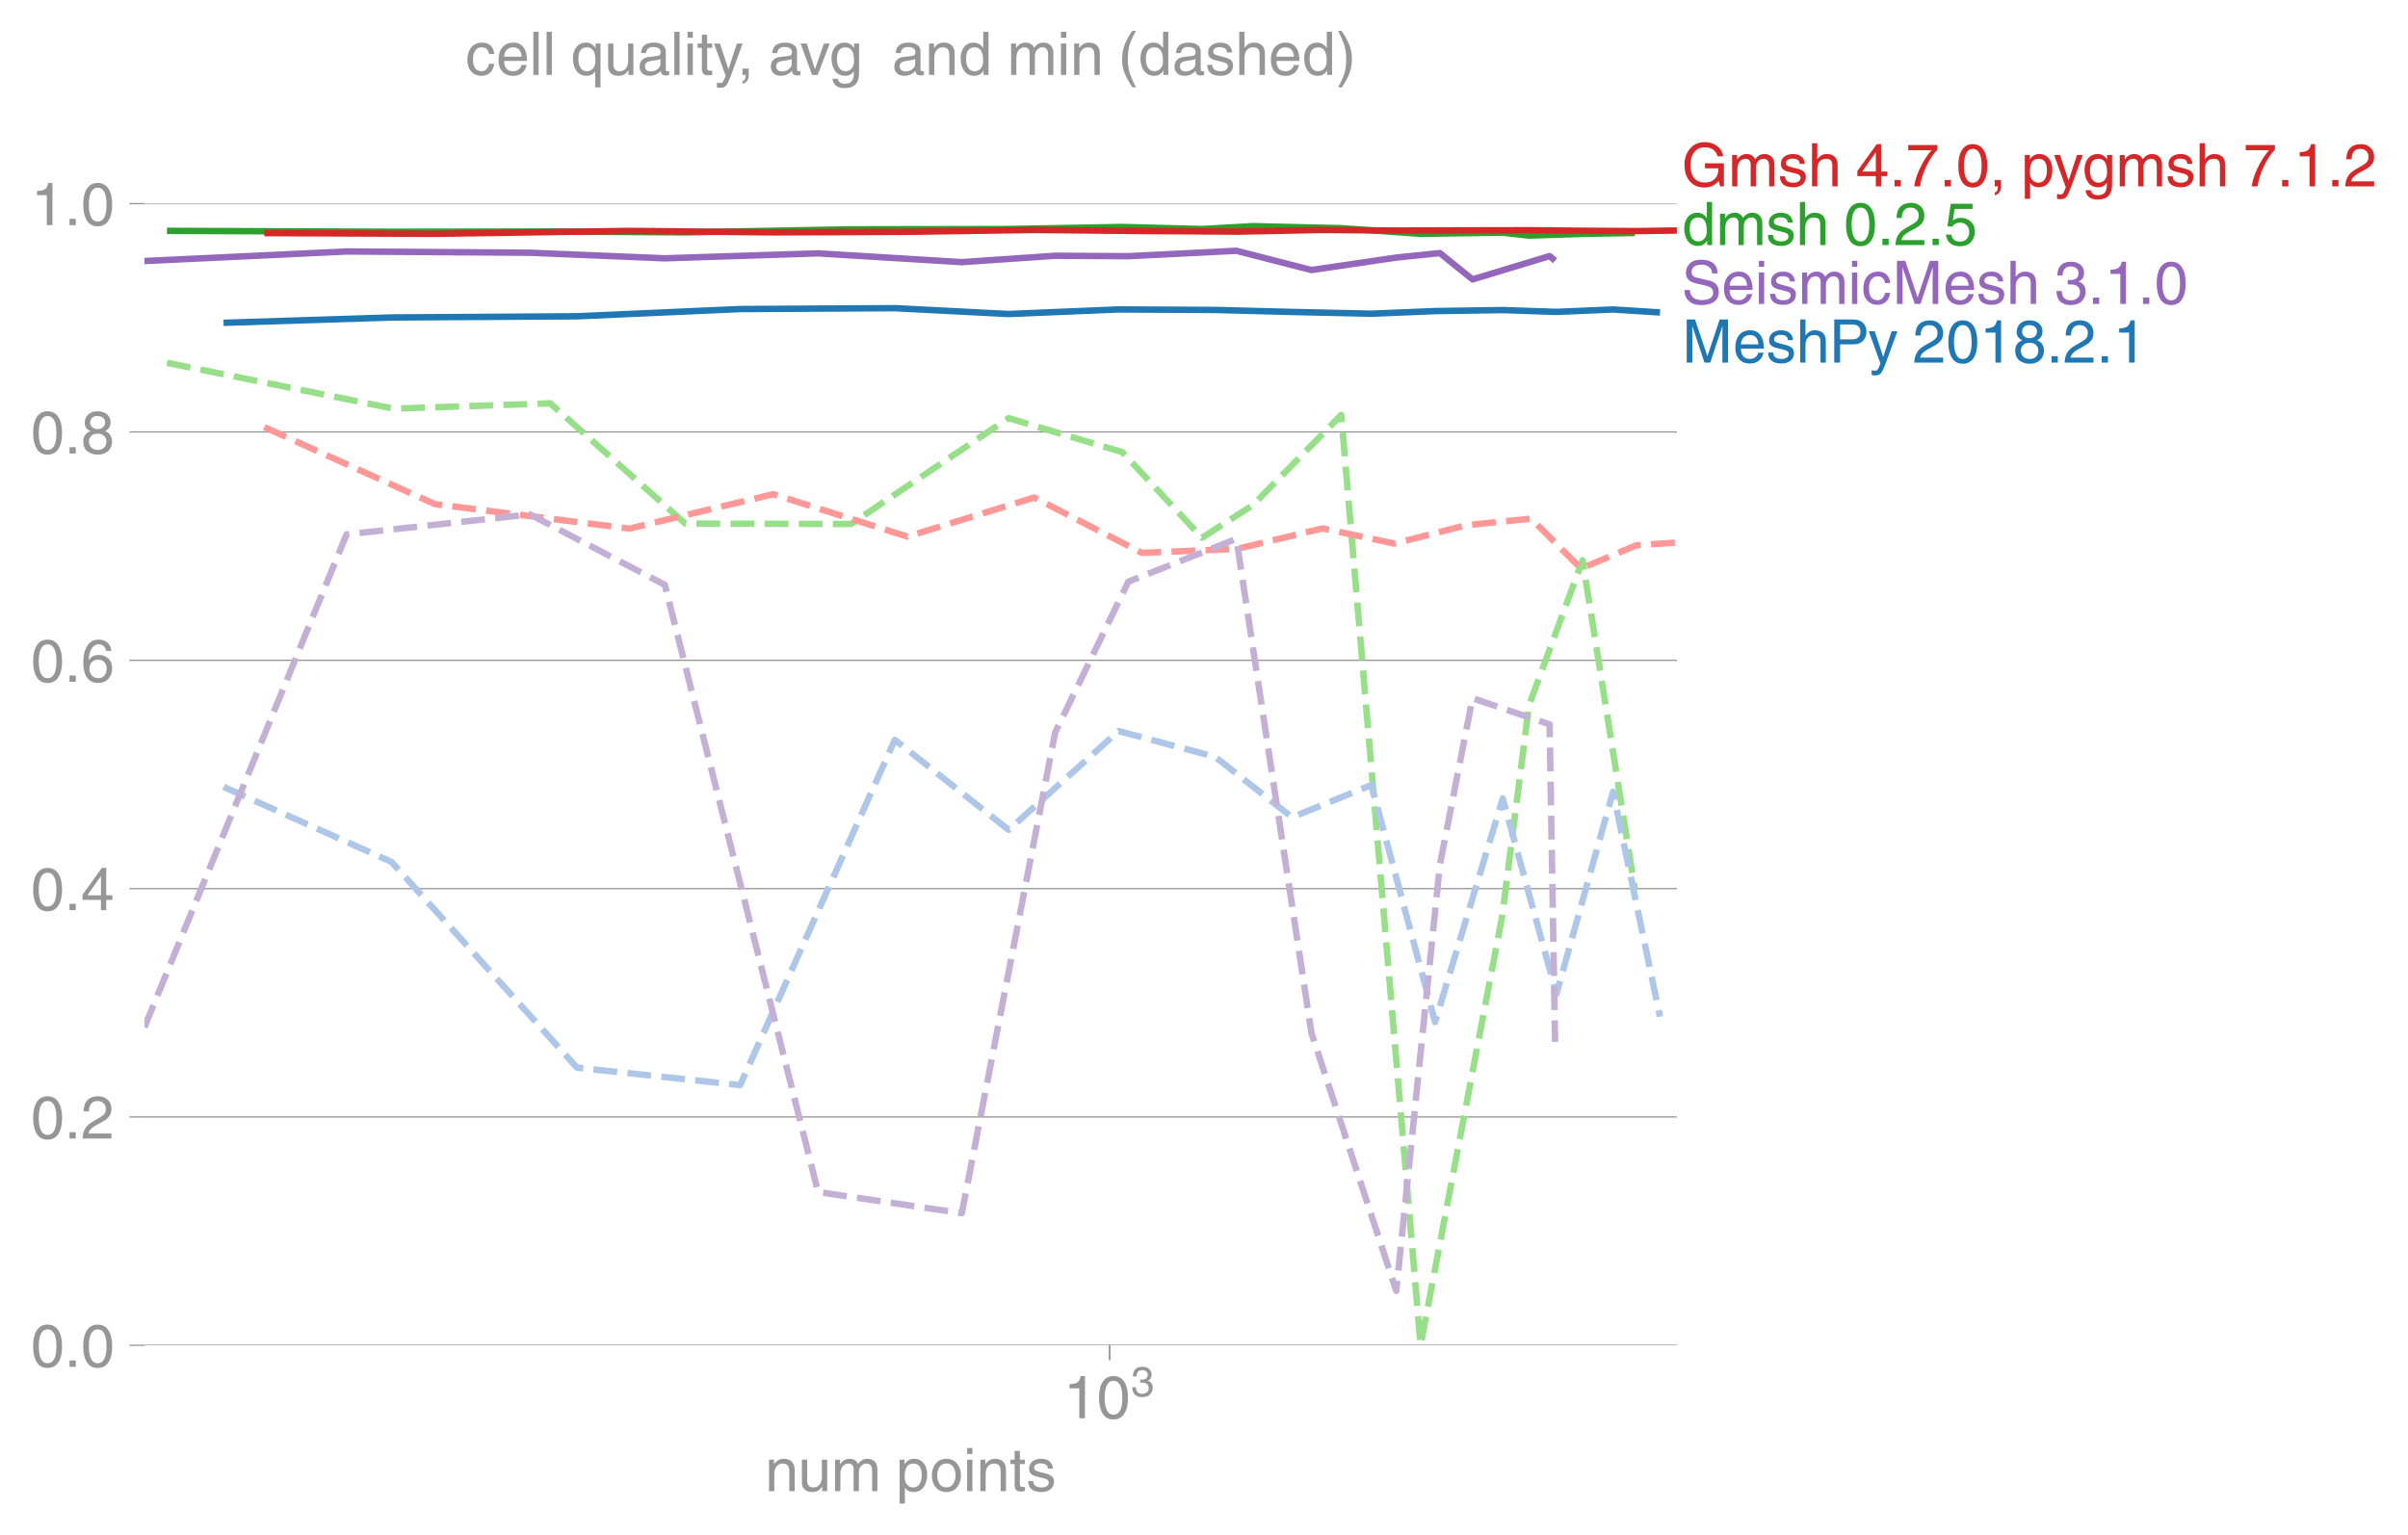
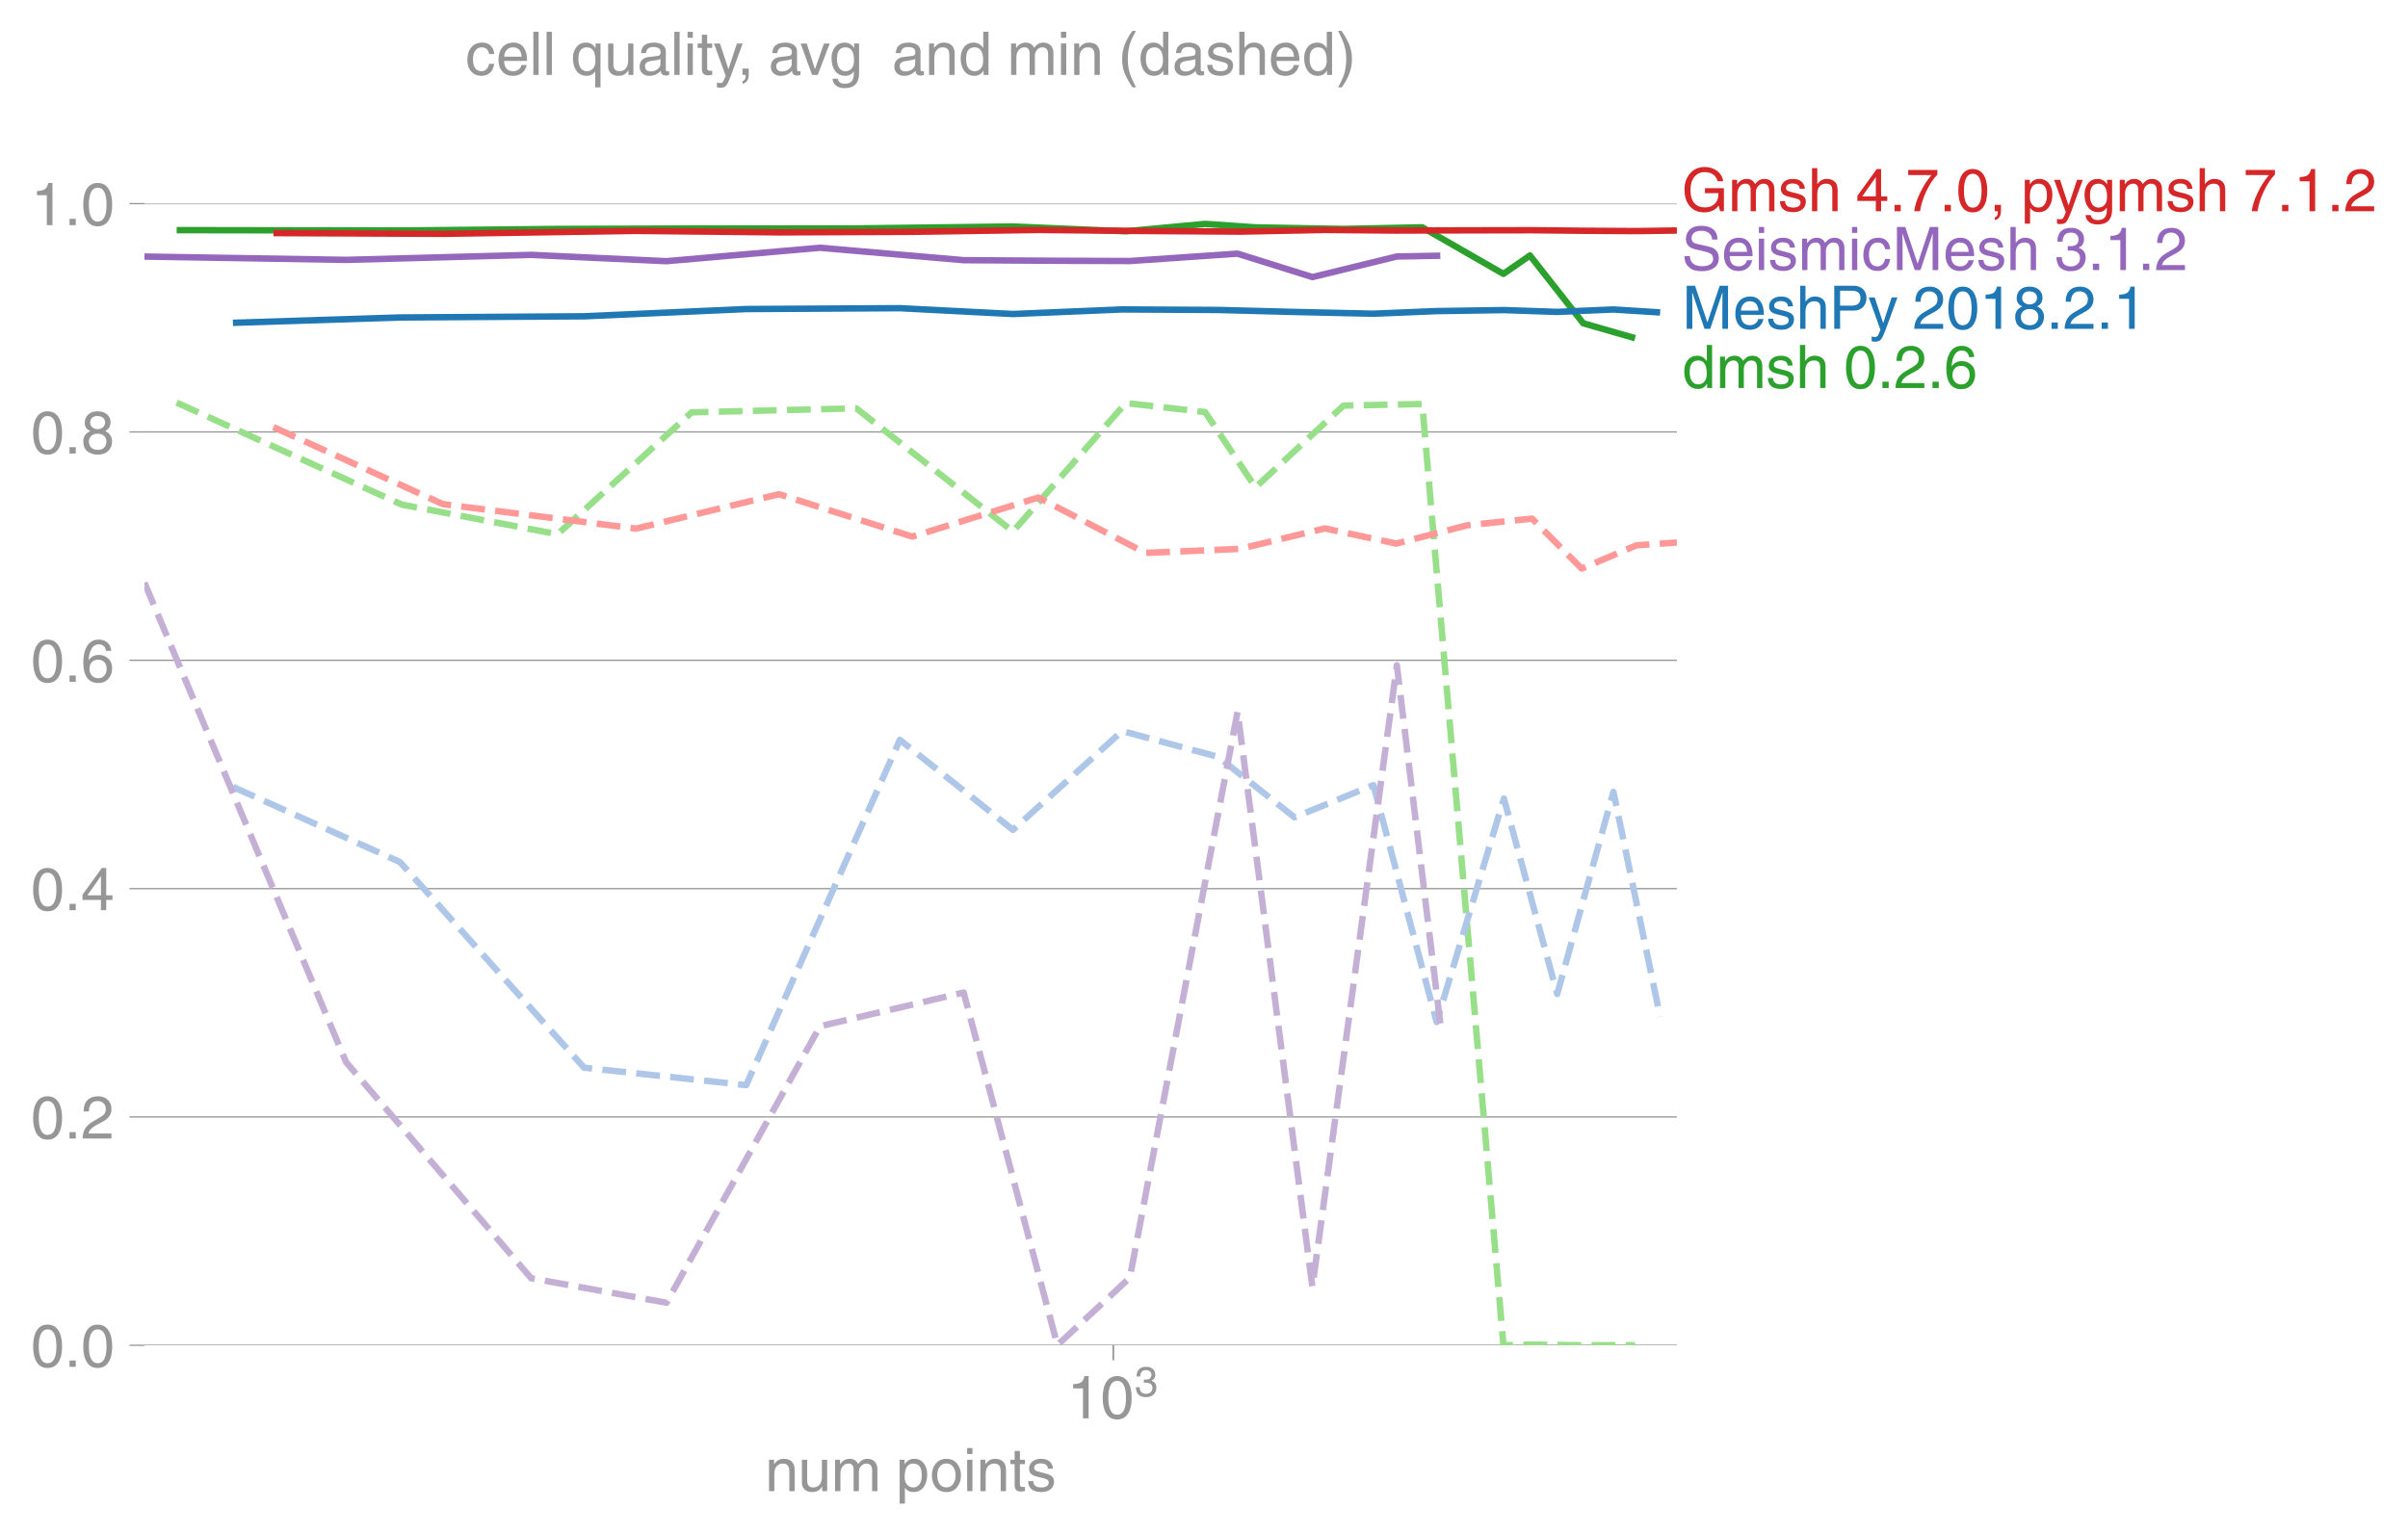
- <svg xmlns="http://www.w3.org/2000/svg" xmlns:xlink="http://www.w3.org/1999/xlink" height="476.892" viewBox="0 0 561.162 357.669" width="748.216">
+ <svg xmlns="http://www.w3.org/2000/svg" xmlns:xlink="http://www.w3.org/1999/xlink" height="476.892" viewBox="0 0 561.156 357.669" width="748.208">
  <defs>
    <style>*{stroke-linecap:butt;stroke-linejoin:round}</style>
  </defs>
  <g id="figure_1">
-     <path d="M0 357.67h561.162V0H0z" fill="none" id="patch_1" />
+     <path d="M0 357.67h561.156V0H0z" fill="none" id="patch_1" />
    <g id="axes_1">
      <path d="M33.66 313.574h357.12V47.462H33.66z" fill="none" id="patch_2" />
      <g id="matplotlib.axis_1">
        <g id="xtick_1">
          <g id="line2d_1">
            <defs>
-               <path d="M0 0v3.5" id="m9f74e24c06" stroke="#969696" stroke-width=".4" />
-             </defs>
-             <use x="258.593" xlink:href="#m9f74e24c06" y="313.574" fill="#969696" stroke="#969696" stroke-width=".4" />
-           </g>
-           <g transform="matrix(.14 0 0 -.14 247.813 330.623)" fill="#969696" id="text_1">
+               <path d="M0 0v3.5" id="m462fd276e3" stroke="#969696" stroke-width=".4" />
+             </defs>
+             <use x="259.445" xlink:href="#m462fd276e3" y="313.574" fill="#969696" stroke="#969696" stroke-width=".4" />
+           </g>
+           <g transform="matrix(.14 0 0 -.14 248.665 330.623)" fill="#969696" id="text_1">
            <defs>
              <path d="M35.89 0h-9.374v49.906H10.109v6.985q8.594.28 12.782 2.75Q27.094 62.109 29 70.313h6.89z" id="HelveticaWorld-Regular-49" />
              <path d="M42.484 34.188q0 14.109-3.734 21.156-3.734 7.062-10.969 7.062-7.078 0-10.89-7.062-3.797-7.047-3.797-21.157 0-13.671 3.75-20.937Q20.609 6 27.78 6q7.235 0 10.969 7 3.734 7.016 3.734 21.188zm9.422 0q0-17.297-6.25-26.704-6.25-9.39-17.875-9.39-12.062 0-18.062 9.734-6 9.75-6 26.36 0 17.03 6.14 26.578 6.157 9.547 17.922 9.547 11.625 0 17.875-9.5t6.25-26.626z" id="HelveticaWorld-Regular-48" />
              <path d="M22.406 39.984q2.203-.187 4.594-.187 6.203 0 9.781 2.86 3.594 2.859 3.594 8.656 0 4.687-3.344 7.89-3.343 3.203-9.64 3.203-6.985 0-10.235-4.11-3.234-4.093-3.437-10.983h-8.64q0 10.984 5.765 16.984 5.765 6.016 16.937 6.016 9.922 0 15.828-5.11 5.907-5.094 5.907-13.39 0-10.704-9.032-14.5v-.204q11.72-4 11.72-16.406 0-9.906-6.595-16.265-6.593-6.344-18.703-6.344-9.906 0-16.312 5.203Q4.204 8.5 3.422 21.484H12.5q.203-8.109 4-11.797Q20.313 6 27.484 6q6.938 0 11.141 3.86 4.203 3.859 4.203 9.718 0 6.406-4.016 9.672-4 3.266-12.39 3.266-2 0-4.016-.094z" id="HelveticaWorld-Regular-51" />
            </defs>
            <use transform="translate(0 .173)" xlink:href="#HelveticaWorld-Regular-49" />
            <use transform="translate(55.615 .173)" xlink:href="#HelveticaWorld-Regular-48" />
            <use transform="matrix(.7 0 0 .7 112.146 36.781)" xlink:href="#HelveticaWorld-Regular-51" />
          </g>
        </g>
        <g transform="matrix(.14 0 0 -.14 178.293 347.57)" fill="#969696" id="text_2">
          <defs>
            <path d="M49.219 0h-8.844v32.172q0 7.422-2.594 10.578-2.578 3.156-8.578 3.156-5.906 0-9.875-4.5-3.953-4.484-3.953-12.89V0H6.594v52.297h8.297v-7.375h.203q6.203 8.89 15.812 8.89 8.89 0 13.594-4.718 4.719-4.703 4.719-13.5z" id="HelveticaWorld-Regular-110" />
            <path d="M6.11 52.297h8.78V17.578q0-5.765 2.61-8.625Q20.125 6.11 25 6.11q6.781 0 10.594 4.797 3.812 4.813 3.812 12.578v28.813h8.782V0H39.89v7.625l-.188.188q-4.984-9.329-16.61-9.329-7.515 0-12.25 4.094Q6.11 6.688 6.11 14.703z" id="HelveticaWorld-Regular-117" />
            <path d="M6.594 52.297h8.297v-7.375h.203q5.906 8.89 15.812 8.89 9.813 0 13.922-8.5 3.75 4.594 7.266 6.547 3.515 1.953 8.703 1.953 6.781 0 11.484-4.453Q77 44.922 77 36.187V0h-8.781v33.797q0 6.094-2.297 9.094-2.297 3.015-7.422 3.015-5.172 0-8.75-4.203-3.563-4.203-3.563-9.812V0h-8.78v36.188q0 4.53-2.11 7.124-2.094 2.594-6.094 2.594-6.297 0-10.062-4.687-3.766-4.688-3.766-12.703V0H6.594z" id="HelveticaWorld-Regular-109" />
            <path d="M14.984 23.688q0-8.407 4.094-13 4.11-4.579 10.219-4.579 6.687 0 10.39 5.438 3.72 5.453 3.72 14.765 0 10.22-3.563 14.907-3.563 4.687-10.735 4.687-6.984 0-10.562-5.5-3.563-5.5-3.563-16.718zm-8.39 28.609h8.297v-7.375h.203q5.61 8.89 15.625 8.89 10.11 0 15.937-7.359 5.828-7.344 5.828-18.766 0-12.796-5.953-21Q40.578-1.515 29.5-1.515q-9.094 0-13.922 7.032h-.203v-26.22H6.594z" id="HelveticaWorld-Regular-112" />
            <path d="M12.703 26.219q0-8.735 3.953-14.375 3.953-5.64 11.219-5.64 7.531 0 11.438 5.905 3.906 5.907 3.906 14.11 0 8.297-3.907 14.078-3.906 5.797-11.437 5.797-6.969 0-11.078-5.453-4.094-5.438-4.094-14.422zm-8.984 0q0 11.672 6.484 19.625 6.5 7.968 17.672 7.968 11.438 0 17.875-8.062 6.453-8.047 6.453-19.531 0-11.516-6.406-19.625-6.39-8.11-17.922-8.11-11.078 0-17.625 7.86-6.531 7.86-6.531 19.875z" id="HelveticaWorld-Regular-111" />
            <path d="M6.594 61.813v9.968h8.781v-9.969zM15.375 0H6.594v52.297h8.781z" id="HelveticaWorld-Regular-105" />
            <path d="M17.188 45.016V10.984q0-2 1.093-3.046 1.11-1.047 3.938-1.047h3.375V0Q20.797-.688 19-.688q-5.516 0-8.063 2.641-2.53 2.64-2.53 8.547v34.516H1.311v7.28h7.094v14.595h8.781V52.297h8.407v-7.281z" id="HelveticaWorld-Regular-116" />
            <path d="M36.078 37.406q-.187 4.688-3.344 6.735-3.14 2.047-9.047 2.047-4.296 0-7.359-1.907-3.047-1.89-3.047-5.468 0-2.829 1.797-4.172 1.813-1.344 7.828-2.86l8.688-2.187q7.906-2 11.297-5.11 3.406-3.093 3.406-8.656 0-7.719-5.64-12.531-5.641-4.813-15.063-4.813-11 0-16.64 4.563-5.626 4.578-5.735 13.75h8.5q.203-5.422 3.594-8.063 3.39-2.625 10.171-2.625 5.516 0 8.766 2.188 3.25 2.203 3.25 6.11 0 2.78-2.11 4.437-2.093 1.672-8.296 3.078l-10.203 2.5q-6.203 1.562-9.157 4.656-2.953 3.094-2.953 8.031 0 7.72 5.516 12.203 5.531 4.5 14.406 4.5 9.485 0 14.531-4.624 5.047-4.61 5.344-11.782z" id="HelveticaWorld-Regular-115" />
          </defs>
          <use xlink:href="#HelveticaWorld-Regular-110" />
          <use x="55.176" xlink:href="#HelveticaWorld-Regular-117" />
          <use x="109.961" xlink:href="#HelveticaWorld-Regular-109" />
          <use x="192.969" xlink:href="#HelveticaWorld-Regular-32" />
          <use x="217.383" xlink:href="#HelveticaWorld-Regular-112" />
          <use x="273.877" xlink:href="#HelveticaWorld-Regular-111" />
          <use x="329.785" xlink:href="#HelveticaWorld-Regular-105" />
          <use x="351.807" xlink:href="#HelveticaWorld-Regular-110" />
          <use x="406.982" xlink:href="#HelveticaWorld-Regular-116" />
          <use x="434.668" xlink:href="#HelveticaWorld-Regular-115" />
        </g>
      </g>
      <g id="matplotlib.axis_2">
        <g id="ytick_1">
-           <path clip-path="url(#p7d706d9d01)" d="M33.66 313.574h357.12" fill="none" stroke="#969696" stroke-linecap="square" stroke-width=".3" id="line2d_2" />
+           <path clip-path="url(#p34ec6ad4a7)" d="M33.66 313.574h357.12" fill="none" stroke="#969696" stroke-linecap="square" stroke-width=".3" id="line2d_2" />
          <g id="line2d_3">
            <defs>
-               <path d="M0 0h-3.5" id="m17f21e60ba" stroke="#969696" stroke-width=".3" />
-             </defs>
-             <use x="33.66" xlink:href="#m17f21e60ba" y="313.574" fill="#969696" stroke="#969696" stroke-width=".3" />
+               <path d="M0 0h-3.5" id="m137258bbb6" stroke="#969696" stroke-width=".3" />
+             </defs>
+             <use x="33.66" xlink:href="#m137258bbb6" y="313.574" fill="#969696" stroke="#969696" stroke-width=".3" />
          </g>
          <g transform="matrix(.14 0 0 -.14 7.2 318.598)" fill="#969696" id="text_3">
            <defs>
              <path d="M19.094 0H8.687v10.594h10.407z" id="HelveticaWorld-Regular-46" />
            </defs>
            <use xlink:href="#HelveticaWorld-Regular-48" />
            <use x="55.615" xlink:href="#HelveticaWorld-Regular-46" />
            <use x="83.398" xlink:href="#HelveticaWorld-Regular-48" />
          </g>
        </g>
        <g id="ytick_2">
-           <path clip-path="url(#p7d706d9d01)" d="M33.66 260.351h357.12" fill="none" stroke="#969696" stroke-linecap="square" stroke-width=".3" id="line2d_4" />
-           <use x="33.66" xlink:href="#m17f21e60ba" y="260.351" fill="#969696" stroke="#969696" stroke-width=".3" id="line2d_5" />
+           <path clip-path="url(#p34ec6ad4a7)" d="M33.66 260.351h357.12" fill="none" stroke="#969696" stroke-linecap="square" stroke-width=".3" id="line2d_4" />
+           <use x="33.66" xlink:href="#m137258bbb6" y="260.351" fill="#969696" stroke="#969696" stroke-width=".3" id="line2d_5" />
          <g transform="matrix(.14 0 0 -.14 7.2 265.376)" fill="#969696" id="text_4">
            <defs>
              <path d="M4.39 45.125q0 12.39 6.391 18.781 6.406 6.407 17.938 6.407 9.656 0 15.812-5.86 6.157-5.86 6.157-15.14 0-7.22-3.547-12.188-3.532-4.953-10.422-8.703l-12.11-6.64Q13.922 15.921 12.5 8.296h38.188V0H2.593q.39 9.906 4.297 16.5 3.906 6.594 12.203 11.375l12.593 7.328q5.032 2.89 7.329 5.984 2.297 3.094 2.297 8.516 0 5.375-3.766 9.031-3.75 3.672-10.156 3.672-7.078 0-10.594-4.672-3.516-4.656-3.61-12.609z" id="HelveticaWorld-Regular-50" />
            </defs>
            <use xlink:href="#HelveticaWorld-Regular-48" />
            <use x="55.615" xlink:href="#HelveticaWorld-Regular-46" />
            <use x="83.398" xlink:href="#HelveticaWorld-Regular-50" />
          </g>
        </g>
        <g id="ytick_3">
-           <path clip-path="url(#p7d706d9d01)" d="M33.66 207.129h357.12" fill="none" stroke="#969696" stroke-linecap="square" stroke-width=".3" id="line2d_6" />
-           <use x="33.66" xlink:href="#m17f21e60ba" y="207.129" fill="#969696" stroke="#969696" stroke-width=".3" id="line2d_7" />
+           <path clip-path="url(#p34ec6ad4a7)" d="M33.66 207.129h357.12" fill="none" stroke="#969696" stroke-linecap="square" stroke-width=".3" id="line2d_6" />
+           <use x="33.66" xlink:href="#m137258bbb6" y="207.129" fill="#969696" stroke="#969696" stroke-width=".3" id="line2d_7" />
          <g transform="matrix(.14 0 0 -.14 7.2 212.153)" fill="#969696" id="text_5">
            <defs>
              <path d="M10.594 24.703h22.61v31.89h-.188zM42 17.093V0h-8.797v17.094H2.484v8.593L34.72 70.314H42v-45.61h10.297v-7.61z" id="HelveticaWorld-Regular-52" />
            </defs>
            <use xlink:href="#HelveticaWorld-Regular-48" />
            <use x="55.615" xlink:href="#HelveticaWorld-Regular-46" />
            <use x="83.398" xlink:href="#HelveticaWorld-Regular-52" />
          </g>
        </g>
        <g id="ytick_4">
-           <path clip-path="url(#p7d706d9d01)" d="M33.66 153.906h357.12" fill="none" stroke="#969696" stroke-linecap="square" stroke-width=".3" id="line2d_8" />
-           <use x="33.66" xlink:href="#m17f21e60ba" y="153.906" fill="#969696" stroke="#969696" stroke-width=".3" id="line2d_9" />
+           <path clip-path="url(#p34ec6ad4a7)" d="M33.66 153.906h357.12" fill="none" stroke="#969696" stroke-linecap="square" stroke-width=".3" id="line2d_8" />
+           <use x="33.66" xlink:href="#m137258bbb6" y="153.906" fill="#969696" stroke="#969696" stroke-width=".3" id="line2d_9" />
          <g transform="matrix(.14 0 0 -.14 7.2 158.931)" fill="#969696" id="text_6">
            <defs>
              <path d="M14.11 21.578q0-6.875 4.093-11.234Q22.313 6 28.906 6q6.297 0 10.032 4.438 3.734 4.453 3.734 11.687 0 6.297-3.688 10.547-3.687 4.25-10.468 4.25-6.594 0-10.5-4.156-3.907-4.157-3.907-11.188zM41.702 51.61q-.984 5.375-3.984 8.078-3 2.72-8.125 2.72-8.11 0-12.36-7.923-4.25-7.906-4.343-18.109l.203-.188q5.61 8.641 16.687 8.641 8.844 0 15.438-5.86 6.593-5.859 6.593-16.452 0-10.5-6.25-17.47-6.25-6.952-16.843-6.952-12.219 0-18.563 8.687-6.344 8.703-6.344 25.938 0 16.593 6.485 27.093 6.5 10.5 19.484 10.5 8.407 0 14.219-5.015 5.813-5 6.297-13.688z" id="HelveticaWorld-Regular-54" />
            </defs>
            <use xlink:href="#HelveticaWorld-Regular-48" />
            <use x="55.615" xlink:href="#HelveticaWorld-Regular-46" />
            <use x="83.398" xlink:href="#HelveticaWorld-Regular-54" />
          </g>
        </g>
        <g id="ytick_5">
-           <path clip-path="url(#p7d706d9d01)" d="M33.66 100.684h357.12" fill="none" stroke="#969696" stroke-linecap="square" stroke-width=".3" id="line2d_10" />
-           <use x="33.66" xlink:href="#m17f21e60ba" y="100.684" fill="#969696" stroke="#969696" stroke-width=".3" id="line2d_11" />
+           <path clip-path="url(#p34ec6ad4a7)" d="M33.66 100.684h357.12" fill="none" stroke="#969696" stroke-linecap="square" stroke-width=".3" id="line2d_10" />
+           <use x="33.66" xlink:href="#m137258bbb6" y="100.684" fill="#969696" stroke="#969696" stroke-width=".3" id="line2d_11" />
          <g transform="matrix(.14 0 0 -.14 7.2 105.709)" fill="#969696" id="text_7">
            <defs>
              <path d="M27.594 40.578q5.422 0 8.953 3.094 3.547 3.11 3.547 8.234 0 4.594-3.407 7.547-3.39 2.953-9.687 2.953-5.61 0-8.672-3.11-3.047-3.093-3.047-7.874 0-5.125 3.813-7.984 3.812-2.86 8.5-2.86zm.093-7.562q-6.78 0-10.64-3.766-3.86-3.766-3.86-9.234 0-6.297 3.907-10.157Q21 6 28.219 6q6.406 0 10.234 3.86 3.828 3.859 3.828 10.265 0 5.469-3.828 9.172-3.828 3.719-10.766 3.719zM49.22 52.203q0-10.594-9.032-14.797 6.204-2.781 8.86-7.36 2.656-4.562 2.656-9.733 0-10.016-6.453-16.125-6.438-6.094-17.375-6.094-9.563 0-16.813 5.25-7.25 5.25-7.25 17.062 0 11.922 11.907 16.907-9.516 3.796-9.516 13.671 0 8.297 5.64 13.813 5.641 5.516 15.641 5.516 10.016 0 15.875-5.204 5.86-5.203 5.86-12.906z" id="HelveticaWorld-Regular-56" />
            </defs>
            <use xlink:href="#HelveticaWorld-Regular-48" />
            <use x="55.615" xlink:href="#HelveticaWorld-Regular-46" />
            <use x="83.398" xlink:href="#HelveticaWorld-Regular-56" />
          </g>
        </g>
        <g id="ytick_6">
-           <path clip-path="url(#p7d706d9d01)" d="M33.66 47.462h357.12" fill="none" stroke="#969696" stroke-linecap="square" stroke-width=".3" id="line2d_12" />
-           <use x="33.66" xlink:href="#m17f21e60ba" y="47.462" fill="#969696" stroke="#969696" stroke-width=".3" id="line2d_13" />
+           <path clip-path="url(#p34ec6ad4a7)" d="M33.66 47.462h357.12" fill="none" stroke="#969696" stroke-linecap="square" stroke-width=".3" id="line2d_12" />
+           <use x="33.66" xlink:href="#m137258bbb6" y="47.462" fill="#969696" stroke="#969696" stroke-width=".3" id="line2d_13" />
          <g transform="matrix(.14 0 0 -.14 7.2 52.486)" fill="#969696" id="text_8">
            <use xlink:href="#HelveticaWorld-Regular-49" />
            <use x="55.615" xlink:href="#HelveticaWorld-Regular-46" />
            <use x="83.398" xlink:href="#HelveticaWorld-Regular-48" />
          </g>
        </g>
      </g>
-       <path clip-path="url(#p7d706d9d01)" d="M38.902 53.811l52.835.211 36.5-.054 31.463.195 38.62-.709 36.73-.07 26.464-.484 18.607.488 11.823-.673 20.625.47 18.484 1.32 19.034-.285 6.227.695 12.49-.403 12.164-.204" fill="none" stroke="#2ca02c" stroke-linecap="square" stroke-width="1.5" id="line2d_14" />
-       <path clip-path="url(#p7d706d9d01)" d="M38.902 84.57l52.835 10.691 36.5-1.242 31.463 28.027 38.62.097 36.73-24.679 26.464 7.905 18.607 19.981 11.823-7.595 20.625-21.038 18.484 216.815 19.034-100.105 6.227-49.008 12.49-33.826 12.164 76.549" fill="none" stroke="#98df8a" stroke-dasharray="5.55,2.4" stroke-width="1.5" id="line2d_15" />
-       <path clip-path="url(#p7d706d9d01)" d="M52.098 75.245l39.16-1.247 43.208-.272 38.018-1.69 36.049-.201 26.517 1.359 25.62-1.067 22.515.12 17.9.465 18.51.41 14.83-.61 15.78-.235 12.512.423 13.177-.562 10.95.69" fill="none" stroke="#1f77b4" stroke-linecap="square" stroke-width="1.5" id="line2d_16" />
-       <path clip-path="url(#p7d706d9d01)" d="M52.098 183.411l39.16 17.504 43.208 47.952 38.018 4.066 36.049-80.485 26.517 20.983 25.62-23.03 22.515 6.013 17.9 14.096 18.51-7.517 14.83 55.246 15.78-52.116 12.512 45.568 13.177-47.121 10.95 52.403" fill="none" stroke="#aec7e8" stroke-dasharray="5.55,2.4" stroke-width="1.5" id="line2d_17" />
-       <path clip-path="url(#p7d706d9d01)" d="M61.6 54.33l39.774.173 45.29-.684 33.505.346 31.288-.129 29.56-.436 25.1.245 22.204.143 19.88-.39 16.754.146 16.706-.053 15.153-.027 11.638.12 12.834.08 9.494-.134" fill="none" stroke="#d62728" stroke-linecap="square" stroke-width="1.5" id="line2d_18" />
-       <path clip-path="url(#p7d706d9d01)" d="M61.6 99.56l39.774 17.953 45.29 5.7 33.505-8.02 31.288 9.887 29.56-9.115 25.1 12.912 22.204-.941 19.88-4.768 16.754 3.533 16.706-4.27 15.153-1.544 11.638 11.645 12.834-5.416 9.494-.665" fill="none" stroke="#ff9896" stroke-dasharray="5.55,2.4" stroke-width="1.5" id="line2d_19" />
-       <path clip-path="url(#p7d706d9d01)" d="M33.66 60.845l47.1-2.228 42.774.295 31.402 1.299 35.716-1.154 33.492 2.046 21.746-1.487 17.059.1 25.178-1.26 17.495 4.488 19.764-2.906 10.166-1.05 7.606 6.141 17.963-5.44 1.279 1.07" fill="none" stroke="#9467bd" stroke-linecap="square" stroke-width="1.5" id="line2d_20" />
-       <path clip-path="url(#p7d706d9d01)" d="M33.66 239.448l47.1-114.883 42.774-4.665 31.402 16.427 35.716 141.528 33.492 4.922 21.746-112.01 17.059-35.175 25.178-9.99 17.495 115.182 19.764 60.12 10.166-99.35 7.606-38.805 17.963 6.096 1.279 74.021" fill="none" stroke="#c5b0d5" stroke-dasharray="5.55,2.4" stroke-width="1.5" id="line2d_21" />
-       <g transform="matrix(.14 0 0 -.14 391.938 57.121)" fill="#2ca02c" id="text_9">
+       <path clip-path="url(#p34ec6ad4a7)" d="M41.17 53.64l52.494.087 36.265-.362 31.26-.1 38.371-.023 36.494-.45 26.293 1.124 18.487-1.728 11.747.805 20.492.374 18.365-.388L350.35 63.84l6.186-4.285 12.41 15.797 12.085 3.478" fill="none" stroke="#2ca02c" stroke-linecap="square" stroke-width="1.5" id="line2d_14" />
+       <path clip-path="url(#p34ec6ad4a7)" d="M41.17 93.842l52.494 23.788 36.265 6.9 31.26-28.417 38.371-.932 36.494 28.707 26.293-29.941 18.487 2.094 11.747 17.562 20.492-19.053 18.365-.382 18.912 219.403 6.186-.153 12.41.143 12.085.008" fill="none" stroke="#98df8a" stroke-dasharray="5.55,2.4" stroke-width="1.5" id="line2d_15" />
+       <path clip-path="url(#p34ec6ad4a7)" d="M54.28 75.245l38.909-1.247 42.928-.272 37.774-1.69 35.816-.201 26.347 1.359 25.454-1.067 22.37.12 17.784.465 18.392.41 14.735-.61 15.677-.235 12.432.423 13.092-.562 10.88.69" fill="none" stroke="#1f77b4" stroke-linecap="square" stroke-width="1.5" id="line2d_16" />
+       <path clip-path="url(#p34ec6ad4a7)" d="M54.28 183.411l38.909 17.504 42.928 47.952 37.774 4.066 35.816-80.485 26.347 20.983 25.454-23.03 22.37 6.013 17.784 14.096 18.392-7.517 14.735 55.246 15.677-52.116 12.432 45.568 13.092-47.121 10.88 52.403" fill="none" stroke="#aec7e8" stroke-dasharray="5.55,2.4" stroke-width="1.5" id="line2d_17" />
+       <path clip-path="url(#p34ec6ad4a7)" d="M63.722 54.33l39.517.173 44.997-.684 33.29.346 31.086-.129 29.37-.436 24.94.245 22.06.143 19.752-.39 16.646.146 16.598-.053 15.055-.027 11.562.12 12.753.08 9.432-.134" fill="none" stroke="#d62728" stroke-linecap="square" stroke-width="1.5" id="line2d_18" />
+       <path clip-path="url(#p34ec6ad4a7)" d="M63.722 99.56l39.517 17.953 44.997 5.7 33.29-8.02 31.086 9.887 29.37-9.115 24.94 12.912 22.06-.941 19.752-4.768 16.646 3.533 16.598-4.27 15.055-1.544 11.562 11.645 12.753-5.416 9.432-.665" fill="none" stroke="#ff9896" stroke-dasharray="5.55,2.4" stroke-width="1.5" id="line2d_19" />
+       <path clip-path="url(#p34ec6ad4a7)" d="M33.66 59.8l47.006.774 43.116-1.166 31.533 1.472 35.774-3.128 33.48 2.892 21.848.138 16.882.058 25.104-1.719 17.434 5.465 19.685-4.802 10.124-.18" fill="none" stroke="#9467bd" stroke-linecap="square" stroke-width="1.5" id="line2d_20" />
+       <path clip-path="url(#p34ec6ad4a7)" d="M33.66 135.805l47.006 111.8 43.116 50.343 31.533 5.704 35.774-64.445 33.48-7.859 21.848 82.182 16.882-15.715 25.104-131.934 17.434 134.106 19.685-144.926 10.124 83.53" fill="none" stroke="#c5b0d5" stroke-dasharray="5.55,2.4" stroke-width="1.5" id="line2d_21" />
+       <g transform="matrix(.14 0 0 -.14 391.932 90.45)" fill="#2ca02c" id="text_9">
        <defs>
          <path d="M13.094 26.313q0-9.704 3.844-14.954 3.859-5.25 10.265-5.25 6.094 0 10.188 4.485 4.109 4.5 4.109 13.094 0 11.03-3.5 16.625-3.484 5.593-10.61 5.593-6.78 0-10.546-4.453-3.75-4.437-3.75-15.14zM50.39 0h-8.297v7.172h-.203q-4.97-8.688-15.078-8.688-10.891 0-16.86 8.297Q4 15.094 4 27.688q0 11.625 5.906 18.875 5.922 7.25 15.875 7.25 9.813 0 15.625-8.891l.203.594V71.78h8.782z" id="HelveticaWorld-Regular-100" />
          <path d="M49.219 0h-8.844v34.188q0 6.296-2.438 9-2.437 2.718-7.953 2.718-6.797 0-10.703-4.406-3.906-4.39-3.906-12.984V0H6.594v71.781h8.781V45.312h.203q6 8.5 15.328 8.5 8.594 0 13.453-4.5 4.86-4.484 4.86-13.718z" id="HelveticaWorld-Regular-104" />
-           <path d="M14.703 40.922q5.813 4.39 13.625 4.39 9.469 0 16.281-6.296 6.813-6.297 6.813-16.22 0-10.78-6.578-17.796-6.563-7-18.422-7-10.313 0-16.266 5.047Q4.203 8.109 3.22 17.39h9.094q.671-5.672 4.437-8.672 3.766-3 10.453-3 6.485 0 10.64 4.484Q42 14.703 42 21.688q0 7.125-4.36 11.421-4.343 4.297-11.218 4.297-7.813 0-13.047-6.687l-7.563.39 5.266 37.594h36.438v-8.5H17.672z" id="HelveticaWorld-Regular-53" />
        </defs>
        <use xlink:href="#HelveticaWorld-Regular-100" />
        <use x="56.982" xlink:href="#HelveticaWorld-Regular-109" />
        <use x="139.99" xlink:href="#HelveticaWorld-Regular-115" />
        <use x="189.99" xlink:href="#HelveticaWorld-Regular-104" />
        <use x="245.166" xlink:href="#HelveticaWorld-Regular-32" />
        <use x="269.58" xlink:href="#HelveticaWorld-Regular-48" />
        <use x="325.195" xlink:href="#HelveticaWorld-Regular-46" />
        <use x="352.979" xlink:href="#HelveticaWorld-Regular-50" />
        <use x="408.594" xlink:href="#HelveticaWorld-Regular-46" />
-         <use x="436.377" xlink:href="#HelveticaWorld-Regular-53" />
-       </g>
-       <g transform="matrix(.14 0 0 -.14 391.938 84.516)" fill="#1f77b4" id="text_10">
+         <use x="436.377" xlink:href="#HelveticaWorld-Regular-54" />
+       </g>
+       <g transform="matrix(.14 0 0 -.14 391.932 76.65)" fill="#1f77b4" id="text_10">
        <defs>
          <path d="M67.484 0v42.39q0 .829.094 8.126t.094 9.78h-.281L47.312 0h-9.609L17.578 60.203h-.297q0-3.61.094-10.297.11-6.687.11-7.515V0H8.108v71.781h13.86L42.39 11.078h.28l20.313 60.703h13.922V0z" id="HelveticaWorld-Regular-77" />
          <path d="M42.484 30.328q-.687 8.485-4.5 12.031-3.797 3.547-10.109 3.547-6.39 0-10.328-4.5-3.922-4.484-4.172-11.078zm8.391-13.922q-1.453-8.11-7.953-13.422-5.719-4.5-15.047-4.593-10.984.093-17.438 7.203Q4 12.704 4 24.704q0 13.78 6.64 21.437 6.641 7.672 18.47 7.672 10.593 0 16.546-7.922 5.953-7.907 5.953-22.594H13.375q0-8.203 3.813-12.703Q21 6.109 28.608 6.109q5.375 0 9.235 3.235 3.86 3.25 4.25 7.062z" id="HelveticaWorld-Regular-101" />
          <path d="M17.828 38.625H37.11q7.282 0 10.938 3.188 3.656 3.203 3.656 9.703 0 5.812-3.516 8.89-3.515 3.078-10.687 3.078H17.828zm0-38.625H8.11v71.781h32.266q9.625 0 15.484-5.594 5.86-5.593 5.86-14.578 0-9.328-5.672-15.312-5.656-5.969-15.672-5.969H17.828z" id="HelveticaWorld-Regular-80" />
          <path d="M39.016 52.297h9.562L29.891.984q-.5-1.375-.985-2.593-4.25-11.329-7.328-15.547-3.078-4.235-9.953-4.235-3.61 0-5.906.782v8.015q2.484-.89 5.468-.89 3.22 0 4.704 2.03 1.5 2.032 4.421 9.938L.875 52.297h9.922L24.812 9.719H25z" id="HelveticaWorld-Regular-121" />
        </defs>
        <use xlink:href="#HelveticaWorld-Regular-77" />
        <use x="85.01" xlink:href="#HelveticaWorld-Regular-101" />
        <use x="140.43" xlink:href="#HelveticaWorld-Regular-115" />
        <use x="190.43" xlink:href="#HelveticaWorld-Regular-104" />
        <use x="245.605" xlink:href="#HelveticaWorld-Regular-80" />
        <use x="310.254" xlink:href="#HelveticaWorld-Regular-121" />
        <use x="359.863" xlink:href="#HelveticaWorld-Regular-32" />
        <use x="384.277" xlink:href="#HelveticaWorld-Regular-50" />
        <use x="439.893" xlink:href="#HelveticaWorld-Regular-48" />
        <use x="495.508" xlink:href="#HelveticaWorld-Regular-49" />
        <use x="551.123" xlink:href="#HelveticaWorld-Regular-56" />
        <use x="606.738" xlink:href="#HelveticaWorld-Regular-46" />
        <use x="634.521" xlink:href="#HelveticaWorld-Regular-50" />
        <use x="690.137" xlink:href="#HelveticaWorld-Regular-46" />
        <use x="717.92" xlink:href="#HelveticaWorld-Regular-49" />
      </g>
-       <g transform="matrix(.14 0 0 -.14 391.938 43.441)" fill="#d62728" id="text_11">
+       <g transform="matrix(.14 0 0 -.14 391.932 49.238)" fill="#d62728" id="text_11">
        <defs>
          <path d="M38.484 38.375h31.532V0h-6.297l-2.344 9.281Q56.781 3.421 50.578.75q-6.187-2.656-12.875-2.656-10.797 0-18.047 4.703-7.25 4.719-11.265 13.015-4 8.313-4 20.72 0 15.468 9.203 26.312 9.203 10.843 24.781 10.843 11.625 0 20.313-6.5Q67.39 60.688 68.796 50h-9.375q-1.703 7.078-7.219 11.078-5.516 4.016-14.312 4.016-10.594 0-17.047-7.985-6.438-7.984-6.438-21.125 0-15.28 6.39-22.437Q27.204 6.39 38.282 6.39q7.235 0 12.235 2.859 5 2.86 7.687 7.766 2.688 4.906 2.688 13.062H38.484z" id="HelveticaWorld-Regular-71" />
          <path d="M3.719 68.797h48.578v-7.719Q42.28 50.875 33.984 33.484 25.687 16.11 23.391 0h-9.672q1.469 13.281 9.719 30.531 8.25 17.266 18.953 29.672H3.719z" id="HelveticaWorld-Regular-55" />
          <path d="M8.688 10.594h10.406V.78q0-7.422-3.078-11.172-3.078-3.765-7.328-4.312v4.594Q14.015-9.422 14.015 0H8.687z" id="HelveticaWorld-Regular-44" />
          <path d="M12.984 26.313q0-9.61 3.813-14.907Q20.609 6.11 27.094 6.11q6.312 0 10.312 4.579 4 4.593 4 13 0 11.03-3.5 16.625-3.484 5.593-10.61 5.593-7.171 0-10.75-4.765-3.562-4.766-3.562-14.828zM49.812 2.983q0-12.609-6.062-18.797-6.047-6.203-18.266-6.203-8.78 0-13.984 4.047Q6.297-13.922 5.516-6.39h8.796q.672-3.812 3.532-6.062 2.86-2.25 8.281-2.25 7.375 0 11.125 3.969 3.766 3.953 3.766 12.828v3.719h-.188q-4.937-7.329-13.922-7.329-11.187 0-17.093 8.25-5.907 8.25-5.907 20.953 0 11.625 5.953 18.875 5.97 7.25 15.829 7.25 9.906 0 15.625-8.89h.187v7.375h8.313z" id="HelveticaWorld-Regular-103" />
        </defs>
        <use xlink:href="#HelveticaWorld-Regular-71" />
        <use x="77.1" xlink:href="#HelveticaWorld-Regular-109" />
        <use x="160.107" xlink:href="#HelveticaWorld-Regular-115" />
        <use x="210.107" xlink:href="#HelveticaWorld-Regular-104" />
        <use x="265.283" xlink:href="#HelveticaWorld-Regular-32" />
        <use x="289.697" xlink:href="#HelveticaWorld-Regular-52" />
        <use x="345.313" xlink:href="#HelveticaWorld-Regular-46" />
        <use x="373.096" xlink:href="#HelveticaWorld-Regular-55" />
        <use x="428.711" xlink:href="#HelveticaWorld-Regular-46" />
        <use x="456.494" xlink:href="#HelveticaWorld-Regular-48" />
        <use x="512.109" xlink:href="#HelveticaWorld-Regular-44" />
        <use x="539.893" xlink:href="#HelveticaWorld-Regular-32" />
        <use x="564.307" xlink:href="#HelveticaWorld-Regular-112" />
        <use x="618.801" xlink:href="#HelveticaWorld-Regular-121" />
        <use x="666.41" xlink:href="#HelveticaWorld-Regular-103" />
        <use x="722.318" xlink:href="#HelveticaWorld-Regular-109" />
        <use x="805.326" xlink:href="#HelveticaWorld-Regular-115" />
        <use x="855.326" xlink:href="#HelveticaWorld-Regular-104" />
        <use x="910.502" xlink:href="#HelveticaWorld-Regular-32" />
        <use x="934.916" xlink:href="#HelveticaWorld-Regular-55" />
        <use x="990.531" xlink:href="#HelveticaWorld-Regular-46" />
        <use x="1018.314" xlink:href="#HelveticaWorld-Regular-49" />
        <use x="1073.93" xlink:href="#HelveticaWorld-Regular-46" />
        <use x="1101.713" xlink:href="#HelveticaWorld-Regular-50" />
      </g>
-       <g transform="matrix(.14 0 0 -.14 391.938 70.843)" fill="#9467bd" id="text_12">
+       <g transform="matrix(.14 0 0 -.14 391.932 62.948)" fill="#9467bd" id="text_12">
        <defs>
          <path d="M50.39 50.781q-.296 6.844-5.109 10.719-4.797 3.875-12.656 3.875-7.922 0-12.172-3.25-4.234-3.234-4.234-9.344 0-3.265 1.843-5.61 1.86-2.343 6.641-3.468l20.516-4.687q8.297-1.813 12.297-6.875 4.015-5.047 4.015-12.313 0-10.64-7.812-16.187-7.813-5.547-20.313-5.547-9.531 0-15.031 2.437-5.484 2.453-9.734 7.766-4.25 5.328-4.25 14.89h9.093q0-8 5.313-12.406 5.328-4.39 14.5-4.39 8.89 0 13.844 3.156 4.953 3.156 4.953 8.953 0 5.281-2.953 7.89Q46.188 29 37.594 31l-15.469 3.625q-7.719 1.75-11.531 6.125Q6.78 45.125 6.78 51.516q0 9.672 6.516 15.922 6.531 6.25 18.203 6.25 13.172 0 20.328-5.5 7.156-5.485 7.688-17.407z" id="HelveticaWorld-Regular-83" />
          <path d="M39.594 34.719q-1.89 11.187-12.39 11.187-6.5 0-10.454-5.203-3.953-5.203-3.953-14.484 0-10.11 3.656-15.11 3.672-5 10.64-5 4.688 0 8.11 3.438 3.422 3.437 4.39 8.953h8.5q-1.312-9.703-6.859-14.86-5.547-5.156-14.328-5.156-10.297 0-16.89 7.047-6.594 7.063-6.594 19.172 0 13.281 6.594 21.188 6.593 7.922 18.5 7.922 8.687 0 13.843-5.204 5.157-5.203 5.735-13.89z" id="HelveticaWorld-Regular-99" />
        </defs>
        <use xlink:href="#HelveticaWorld-Regular-83" />
        <use x="66.211" xlink:href="#HelveticaWorld-Regular-101" />
        <use x="121.631" xlink:href="#HelveticaWorld-Regular-105" />
        <use x="143.652" xlink:href="#HelveticaWorld-Regular-115" />
        <use x="193.652" xlink:href="#HelveticaWorld-Regular-109" />
        <use x="276.66" xlink:href="#HelveticaWorld-Regular-105" />
        <use x="298.682" xlink:href="#HelveticaWorld-Regular-99" />
        <use x="349.951" xlink:href="#HelveticaWorld-Regular-77" />
        <use x="434.961" xlink:href="#HelveticaWorld-Regular-101" />
        <use x="490.381" xlink:href="#HelveticaWorld-Regular-115" />
        <use x="540.381" xlink:href="#HelveticaWorld-Regular-104" />
        <use x="595.557" xlink:href="#HelveticaWorld-Regular-32" />
        <use x="619.971" xlink:href="#HelveticaWorld-Regular-51" />
        <use x="675.586" xlink:href="#HelveticaWorld-Regular-46" />
        <use x="703.369" xlink:href="#HelveticaWorld-Regular-49" />
        <use x="758.984" xlink:href="#HelveticaWorld-Regular-46" />
-         <use x="786.768" xlink:href="#HelveticaWorld-Regular-48" />
+         <use x="786.768" xlink:href="#HelveticaWorld-Regular-50" />
      </g>
      <g transform="matrix(.14 0 0 -.14 108.433 17.462)" fill="#969696" id="text_13">
        <defs>
          <path d="M15.375 0H6.594v71.781h8.781z" id="HelveticaWorld-Regular-108" />
          <path d="M41.5 23.688q0 11.125-3.5 16.671-3.484 5.547-10.61 5.547-6.874 0-10.593-4.5-3.703-4.484-3.703-15.093 0-9.422 3.75-14.813 3.765-5.39 10.36-5.39 5.812 0 10.046 4.39 4.25 4.39 4.25 13.188zm8.406-44.391H41.11V5.516h-.187Q35.89-1.516 27-1.516q-10.984 0-17 8.157-6 8.156-6 21.047 0 11.421 5.906 18.765 5.922 7.36 15.875 7.36 9.907 0 15.625-8.891h.203v7.375h8.297z" id="HelveticaWorld-Regular-113" />
          <path d="M38.375 26.703q-.969-1.015-3.828-1.656-2.86-.625-10.672-1.656-5.766-.688-8.469-2.844-2.703-2.14-2.703-5.656 0-4.297 2.281-6.688 2.297-2.39 7.329-2.39 6.296 0 11.171 3.578 4.891 3.593 4.891 8.718zM6.203 36.375q.297 8.844 5.734 13.14 5.454 4.297 15.844 4.297 8.297 0 13.907-3.765 5.624-3.75 5.624-10.844V9.078Q47.313 6 50.094 6q1.125 0 2.89.39V0Q50.594-.984 48-.984q-4.5 0-6.703 1.921-2.188 1.938-2.281 6.047-7.516-8.5-18.891-8.5-7.422 0-11.922 4.204Q3.72 6.89 3.72 13.624q0 6.89 3.906 11.125Q11.531 29 19 29.89l15.516 1.891q4.203.64 4.203 6.203 0 4.11-3.047 6.297-3.047 2.203-9.25 2.203-5.516 0-8.485-2.437-2.953-2.438-3.53-7.672z" id="HelveticaWorld-Regular-97" />
          <path d="M39.406 52.297h9.625L29.11 0h-9.437L.594 52.297h10.203L24.422 9.719h.187z" id="HelveticaWorld-Regular-118" />
          <path d="M29.781 73.297q-8.875-15.875-11.218-25.844-2.344-9.953-2.344-21.969 0-11.859 3.187-22.125Q22.61-6.89 29.891-20.703h-5.86Q15.72-8.593 11.25 2.187 6.781 12.985 6.781 26.125q0 12.36 4.047 23.563 4.063 11.203 12.86 23.609z" id="HelveticaWorld-Regular-40" />
          <path d="M3.516-20.703q8.796 15.922 11.14 25.86Q17 15.093 17 27.093q0 11.922-3.156 22.172T3.422 73.296h5.765q8.391-12.109 12.86-22.905 4.469-10.797 4.469-23.875 0-12.407-4.063-23.61-4.047-11.203-12.828-23.61z" id="HelveticaWorld-Regular-41" />
        </defs>
        <use xlink:href="#HelveticaWorld-Regular-99" />
        <use x="51.27" xlink:href="#HelveticaWorld-Regular-101" />
        <use x="106.689" xlink:href="#HelveticaWorld-Regular-108" />
        <use x="128.711" xlink:href="#HelveticaWorld-Regular-108" />
        <use x="150.732" xlink:href="#HelveticaWorld-Regular-32" />
        <use x="175.146" xlink:href="#HelveticaWorld-Regular-113" />
        <use x="231.641" xlink:href="#HelveticaWorld-Regular-117" />
        <use x="286.426" xlink:href="#HelveticaWorld-Regular-97" />
        <use x="341.357" xlink:href="#HelveticaWorld-Regular-108" />
        <use x="363.379" xlink:href="#HelveticaWorld-Regular-105" />
        <use x="385.4" xlink:href="#HelveticaWorld-Regular-116" />
        <use x="413.086" xlink:href="#HelveticaWorld-Regular-121" />
        <use x="452.695" xlink:href="#HelveticaWorld-Regular-44" />
        <use x="480.479" xlink:href="#HelveticaWorld-Regular-32" />
        <use x="504.893" xlink:href="#HelveticaWorld-Regular-97" />
        <use x="557.574" xlink:href="#HelveticaWorld-Regular-118" />
        <use x="605.684" xlink:href="#HelveticaWorld-Regular-103" />
        <use x="661.592" xlink:href="#HelveticaWorld-Regular-32" />
        <use x="686.006" xlink:href="#HelveticaWorld-Regular-32" />
        <use x="710.42" xlink:href="#HelveticaWorld-Regular-97" />
        <use x="765.352" xlink:href="#HelveticaWorld-Regular-110" />
        <use x="820.527" xlink:href="#HelveticaWorld-Regular-100" />
        <use x="877.51" xlink:href="#HelveticaWorld-Regular-32" />
        <use x="901.924" xlink:href="#HelveticaWorld-Regular-109" />
        <use x="984.932" xlink:href="#HelveticaWorld-Regular-105" />
        <use x="1006.953" xlink:href="#HelveticaWorld-Regular-110" />
        <use x="1062.129" xlink:href="#HelveticaWorld-Regular-32" />
        <use x="1086.543" xlink:href="#HelveticaWorld-Regular-40" />
        <use x="1119.844" xlink:href="#HelveticaWorld-Regular-100" />
        <use x="1176.826" xlink:href="#HelveticaWorld-Regular-97" />
        <use x="1231.758" xlink:href="#HelveticaWorld-Regular-115" />
        <use x="1281.758" xlink:href="#HelveticaWorld-Regular-104" />
        <use x="1336.934" xlink:href="#HelveticaWorld-Regular-101" />
        <use x="1392.354" xlink:href="#HelveticaWorld-Regular-100" />
        <use x="1449.336" xlink:href="#HelveticaWorld-Regular-41" />
      </g>
    </g>
  </g>
  <defs>
-     <clipPath id="p7d706d9d01">
+     <clipPath id="p34ec6ad4a7">
      <path d="M33.66 47.462h357.12v266.112H33.66z" />
    </clipPath>
  </defs>
</svg>
